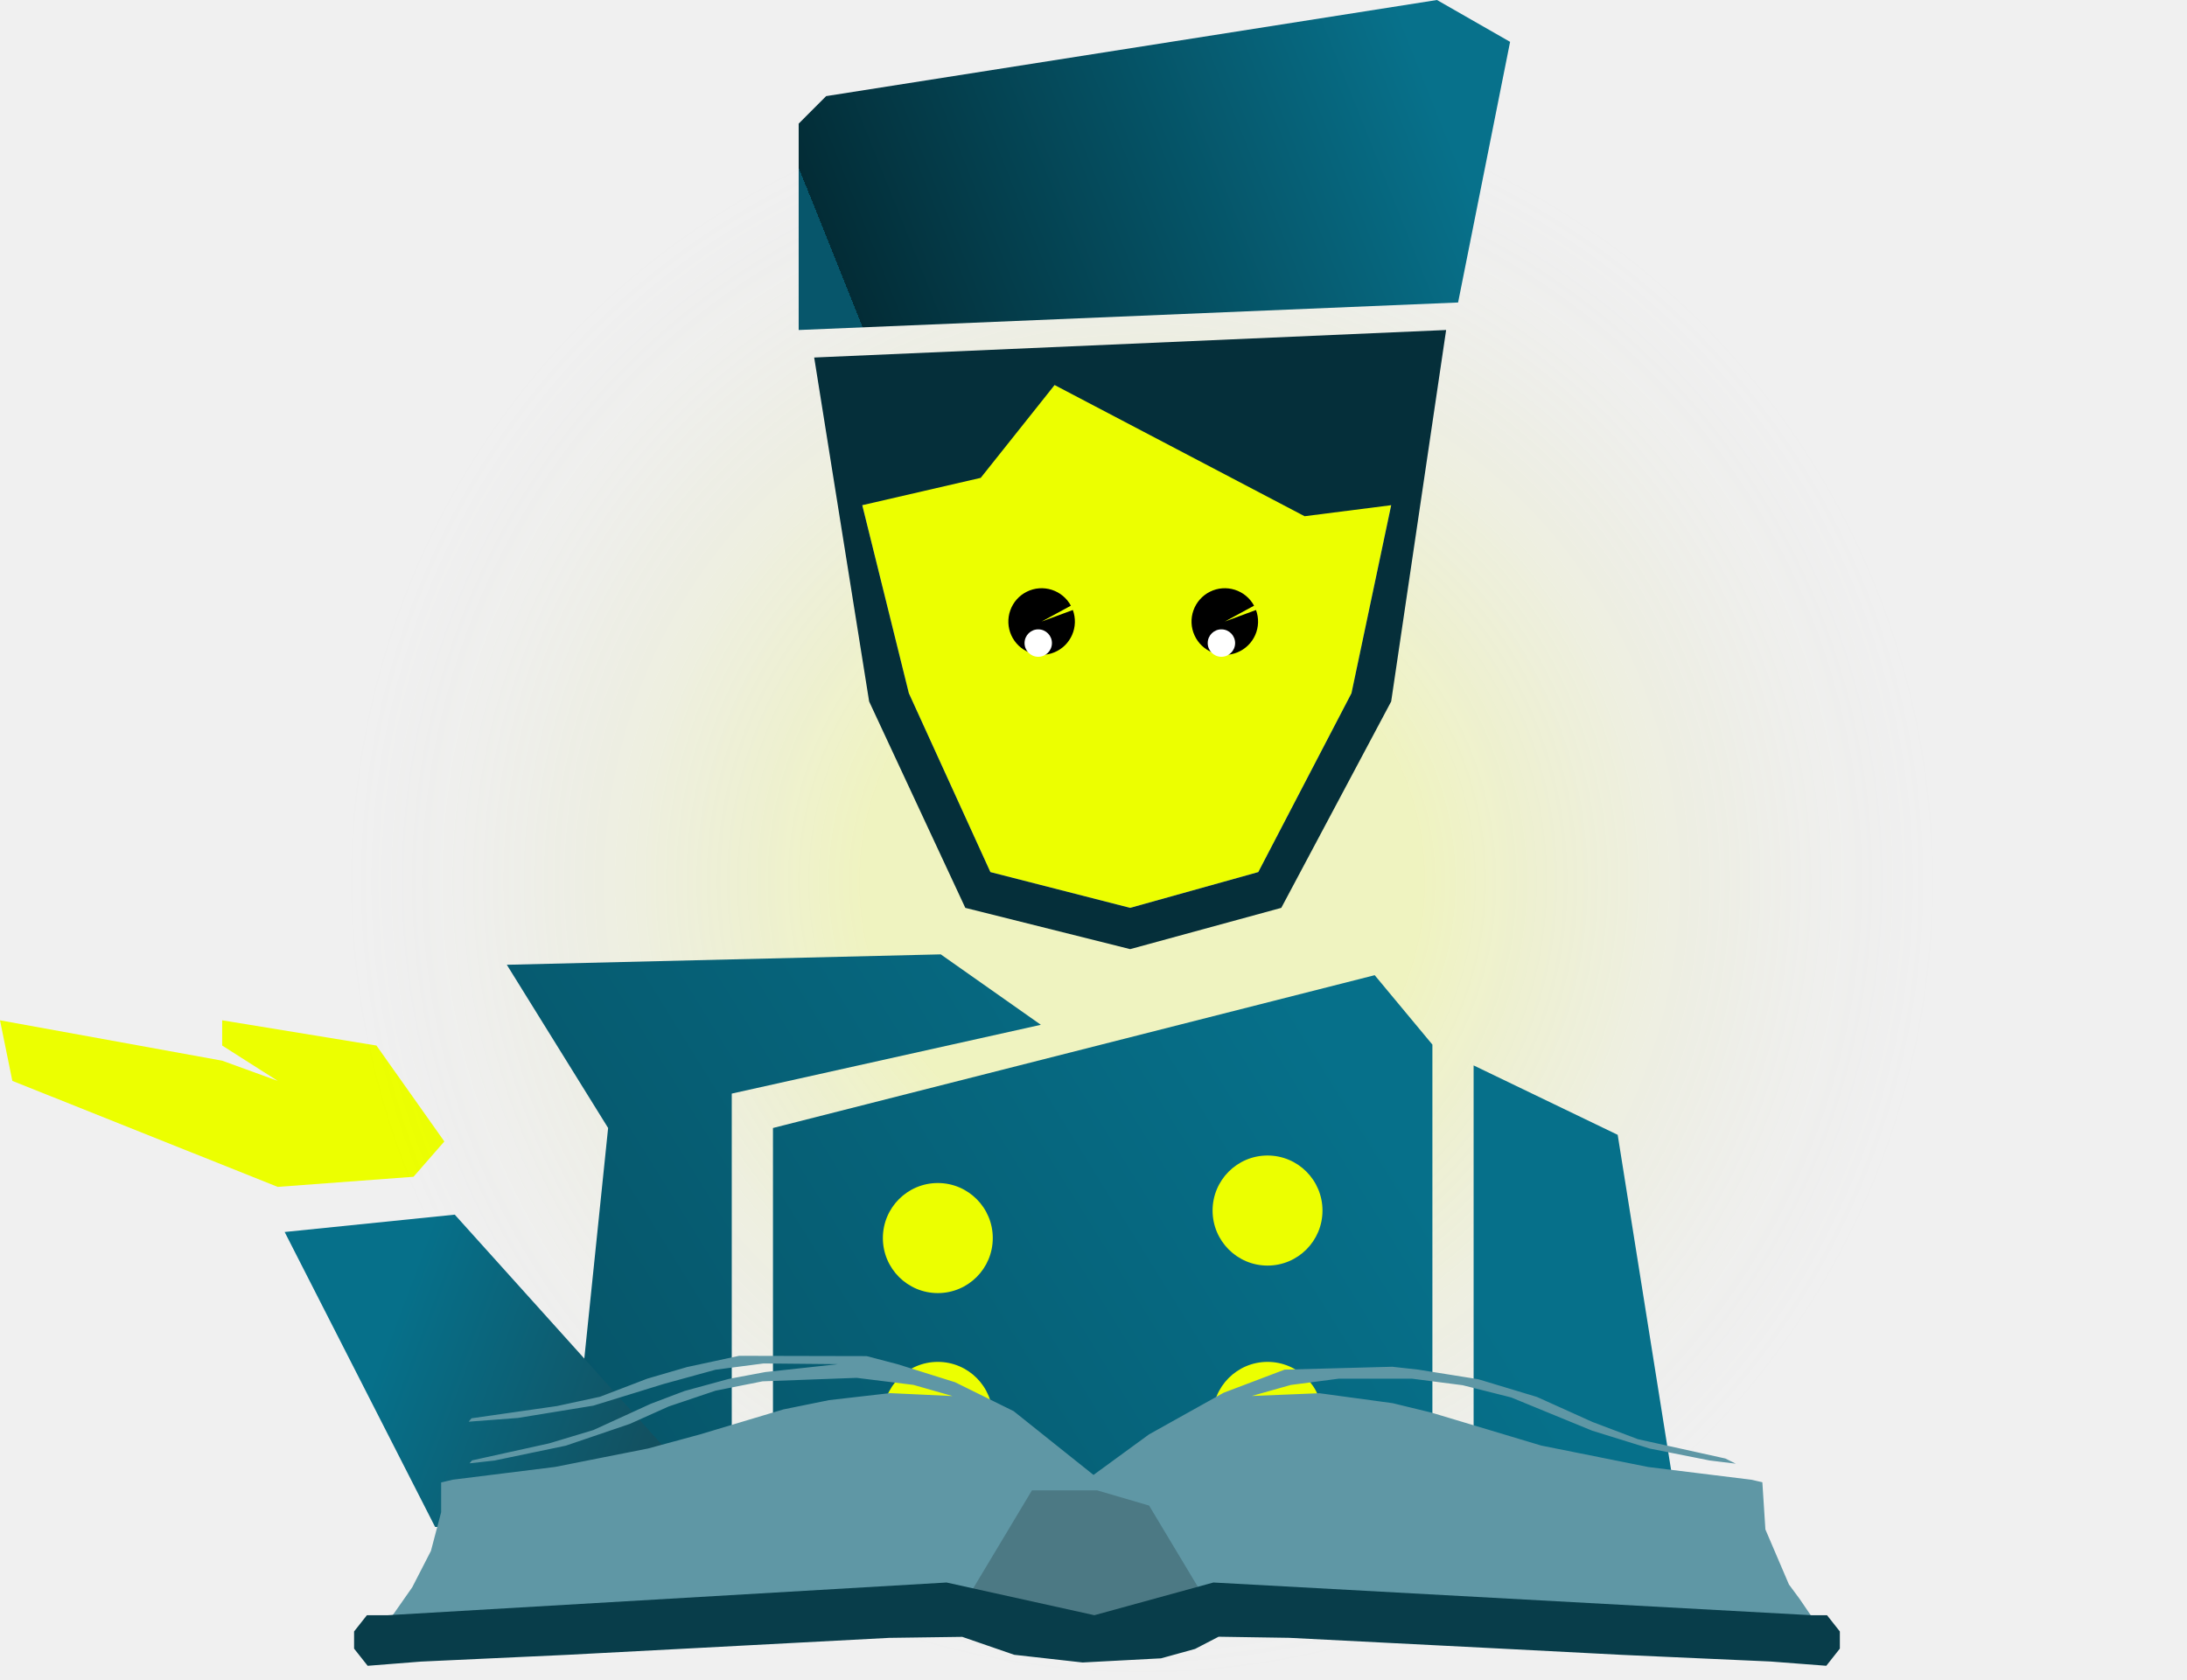
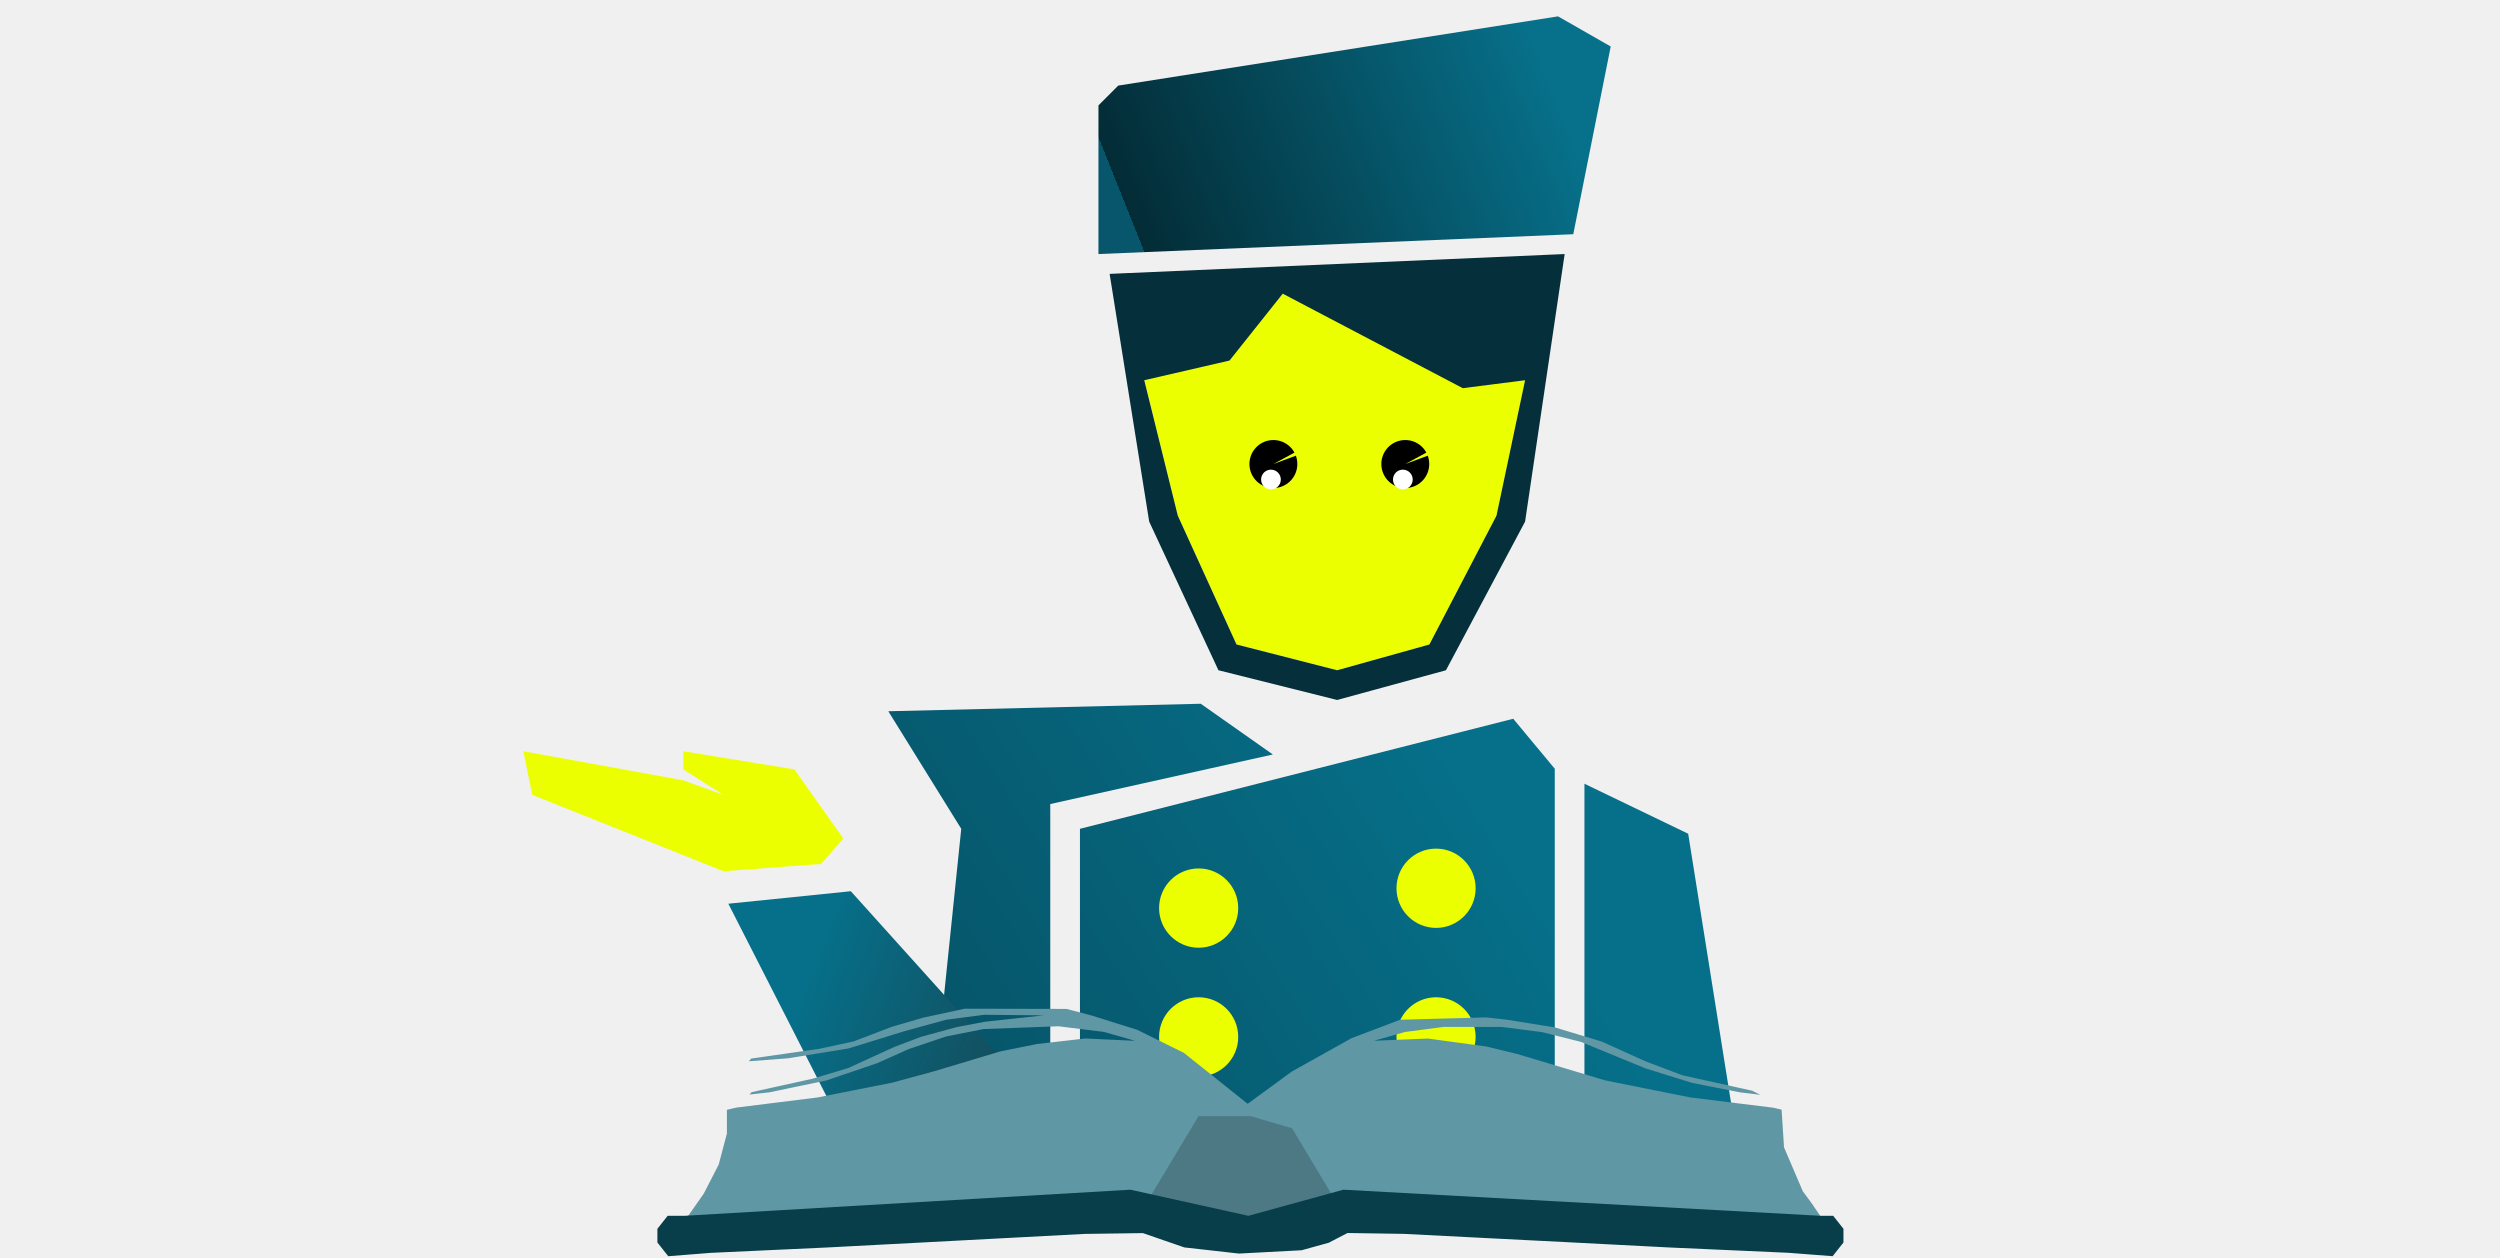
- <svg xmlns="http://www.w3.org/2000/svg" width="315" height="242" viewBox="0 0 315 242" fill="none">
-   <path d="M40 171L59.556 169.545L64 164.455L54.222 150.636L32 147V150.636L40 155.727L32 152.818L0 147L1.778 155.727L40 171Z" fill="#ECFF00" />
-   <path opacity="0.2" d="M164.5 242C227.737 242 279 190.513 279 127C279 63.487 227.737 12 164.5 12C101.263 12 50 63.487 50 127C50 190.513 101.263 242 164.5 242Z" fill="url(#paint0_radial_2059_4827)" />
-   <rect x="121.94" y="164.936" width="73.719" height="49.233" fill="#ECFF00" />
-   <path d="M124.195 72.786L141.014 68.359L151.897 55.475L187.514 72.324L200.376 72.786L194.655 99.877L181.234 125.646L162.78 130.799L142.649 125.646L130.906 99.877L124.195 72.786Z" fill="#ECFF00" />
-   <path d="M154.523 87.885C154.954 89.052 154.915 90.34 154.416 91.479C153.917 92.618 152.996 93.518 151.847 93.99C150.699 94.462 149.412 94.469 148.258 94.01C147.105 93.551 146.174 92.661 145.662 91.528C145.15 90.395 145.097 89.107 145.515 87.935C145.932 86.764 146.786 85.8 147.899 85.248C149.011 84.695 150.294 84.597 151.477 84.973C152.661 85.349 153.652 86.17 154.243 87.264L150.028 89.549L154.523 87.885Z" fill="black" />
-   <ellipse cx="1.973" cy="1.977" rx="1.973" ry="1.977" transform="matrix(0.999769 0.0215057 -0.0214296 0.99977 147.611 90.6313)" fill="white" />
-   <path d="M180.906 87.885C181.336 89.052 181.298 90.34 180.799 91.479C180.3 92.618 179.379 93.518 178.23 93.99C177.082 94.462 175.795 94.469 174.641 94.01C173.487 93.551 172.557 92.661 172.045 91.528C171.533 90.395 171.48 89.107 171.897 87.935C172.315 86.764 173.169 85.8 174.281 85.248C175.394 84.695 176.677 84.597 177.86 84.973C179.043 85.349 180.035 86.17 180.626 87.264L176.411 89.549L180.906 87.885Z" fill="black" />
-   <ellipse cx="1.973" cy="1.977" rx="1.973" ry="1.977" transform="matrix(0.999769 0.0215057 -0.0214296 0.99977 173.994 90.6313)" fill="white" />
-   <path d="M115.036 17.812L118.993 13.848L206.969 0L217.503 6.03L210.014 43.581L115.036 47.546V17.812Z" fill="url(#paint1_linear_2059_4827)" />
-   <path fill-rule="evenodd" clip-rule="evenodd" d="M208.291 47.546L117.27 51.51L125.185 101.066L139.036 130.8L162.781 136.746L184.547 130.8L200.376 101.066L208.291 47.546ZM141.254 68.847L124.195 72.786L130.906 99.877L142.649 125.646L162.78 130.8L181.234 125.646L194.655 99.877L200.376 72.786L187.906 74.375L151.897 55.475L141.254 68.847Z" fill="#052F3A" />
-   <path fill-rule="evenodd" clip-rule="evenodd" d="M105.397 220H81.653L87.589 162.515L73 139L135.5 137.5L149.919 147.648L105.397 157.559V220ZM111.334 162.515L198 140.5L206.312 150.5V220H111.334V162.515ZM142.993 178.373C142.993 182.752 139.45 186.302 135.078 186.302C130.707 186.302 127.163 182.752 127.163 178.373C127.163 173.994 130.707 170.444 135.078 170.444C139.45 170.444 142.993 173.994 142.993 178.373ZM182.567 182.338C186.939 182.338 190.482 178.788 190.482 174.409C190.482 170.03 186.939 166.48 182.567 166.48C178.196 166.48 174.652 170.03 174.652 174.409C174.652 178.788 178.196 182.338 182.567 182.338ZM142.993 204.142C142.993 208.521 139.45 212.071 135.078 212.071C130.707 212.071 127.163 208.521 127.163 204.142C127.163 199.763 130.707 196.213 135.078 196.213C139.45 196.213 142.993 199.763 142.993 204.142ZM182.567 212.071C186.939 212.071 190.482 208.521 190.482 204.142C190.482 199.763 186.939 196.213 182.567 196.213C178.196 196.213 174.652 199.763 174.652 204.142C174.652 208.521 178.196 212.071 182.567 212.071ZM233 163.5L212.249 153.5V220H242L233 163.5Z" fill="url(#paint2_linear_2059_4827)" />
-   <path d="M62.673 220H106L65.5 175L41 177.5L62.673 220Z" fill="url(#paint3_linear_2059_4827)" />
-   <path fill-rule="evenodd" clip-rule="evenodd" d="M157.5 212.5L165.5 206.658L176.242 200.661L185.031 197.328L200.535 196.914L204.283 197.331L208.593 198.02L212.904 198.708L217.142 199.988L221.38 201.268L225.388 203.075L229.396 204.882L232.66 206.117L235.925 207.353L242.218 208.744L248.511 210.135L249.261 210.507L250.011 210.88L248.137 210.65L246.262 210.42L241.952 209.564L237.642 208.708L233.484 207.417L229.326 206.126L223.492 203.731L217.658 201.335L214.156 200.453L210.655 199.572L207.015 199.103L203.376 198.634H198.099H192.821L189.369 199.086L185.917 199.538L183.106 200.332L180.295 201.125L185.167 200.927L190.04 200.728L195.312 201.445L200.585 202.162L203.371 202.84L206.157 203.517L214.079 205.895L222 208.272L229.699 209.815L237.398 211.358L244.829 212.276L252.26 213.193L253.048 213.373L253.837 213.553L254.056 216.954L254.276 220.355L255.971 224.319L257.665 228.282L259.208 230.368L261 233L262 233.5L263 234L262.874 239.162L258.878 238.88L254.883 238.596L244.201 238.154L233.519 237.712L224.523 237.281L215.527 236.851L200.722 236.153L185.917 235.455L180.857 235.382L175.797 235.309L174.11 236.119L172.424 236.929L169.987 237.552L167.551 238.176L161.929 238.451L156.306 238.726L151.407 238.216L146.507 237.706L142.786 236.516L139.065 235.326L133.817 235.394L128.57 235.462L114.327 236.158L100.084 236.855L91.276 237.283L82.468 237.712L71.973 238.16L61.478 238.609L57.672 238.888L53.866 239.166L52.893 238.027L51.92 236.886V235.748L53 234.5H54L55.5 234L56.742 232.454L58.057 230.574L59.372 228.693L60.72 226.072L62.067 223.45L62.803 220.659L63.539 217.867V215.726V213.585L64.383 213.384L65.226 213.184L72.579 212.268L79.931 211.351L86.634 210.023L93.337 208.694L97.085 207.676L100.834 206.658L106.831 204.86L112.828 203.062L116.125 202.392L119.422 201.722L123.809 201.218L128.195 200.715L132.693 200.925L137.191 201.136L134.38 200.332L131.568 199.529L127.478 199.021L123.387 198.514L116.608 198.764L109.829 199.014L106.445 199.689L103.06 200.364L99.698 201.496L96.336 202.628L93.525 203.888L90.713 205.148L86.1 206.718L81.487 208.288L76.355 209.358L71.223 210.427L69.424 210.628L67.625 210.829L67.806 210.618L67.987 210.406L73.54 209.179L79.094 207.952L82.28 206.993L85.466 206.035L89.589 204.147L93.712 202.259L96.148 201.334L98.585 200.41L101.771 199.54L104.956 198.67L107.58 198.176L110.204 197.682L115.451 197.112L120.699 196.542L115.343 196.49L109.987 196.438L106.521 196.891L103.054 197.344L99.32 198.37L95.586 199.396L90.526 200.957L85.466 202.518L80.031 203.405L74.596 204.292L71.047 204.561L67.498 204.83L67.706 204.585L67.915 204.341L74.067 203.459L80.219 202.577L83.318 201.908L86.418 201.238L89.827 199.933L93.236 198.627L96.097 197.792L98.959 196.957L102.708 196.149L106.456 195.34L115.639 195.361L124.822 195.381L129.32 196.56L137.566 199.147L145.999 203.312L157.5 212.5Z" fill="#5F97A5" />
-   <path d="M165.506 216.915L173.939 230.97L153.699 236.24L138.894 230.97L148.639 214.719H158.01L165.506 216.915Z" fill="black" fill-opacity="0.2" />
-   <path d="M262.032 232.711H260.914L174.766 228L157.623 232.711L136.336 228L55.847 232.711H54.349H52.849L51.925 233.882L51 235.053V236.288V237.524L51.978 238.762L52.956 240L56.782 239.698L60.607 239.395L71.157 238.907L81.706 238.42L90.56 237.955L99.414 237.49L113.731 236.733L128.048 235.977L133.322 235.903L138.597 235.83L142.337 237.122L146.077 238.414L151.003 238.968L155.928 239.522L161.579 239.223L167.231 238.924L169.68 238.247L172.129 237.57L173.824 236.69L175.519 235.811L180.606 235.891L185.692 235.97L200.574 236.728L215.456 237.486L224.498 237.953L233.54 238.42L244.278 238.901L255.016 239.381L259.032 239.689L263.048 239.996L264.024 238.76L265 237.524V236.288V235.053L264.075 233.882L263.15 232.711H262.032Z" fill="#083D4A" />
+ <svg xmlns="http://www.w3.org/2000/svg" width="1070" height="538" viewBox="0 0 1070 538" fill="none">
+   <path d="M309.587 372.883L351.429 369.771L360.939 358.878L340.018 329.312L292.47 321.531V329.312L309.587 340.205L292.47 333.98L224 321.531L227.804 340.205L309.587 372.883Z" fill="#ECFF00" />
+   <rect x="484.911" y="359.908" width="157.735" height="105.343" fill="#ECFF00" />
+   <path d="M489.737 162.738L525.724 153.266L549.01 125.697L625.219 161.748L652.738 162.738L640.497 220.703L611.781 275.84L572.296 286.867L529.222 275.84L504.095 220.703L489.737 162.738Z" fill="#ECFF00" />
+   <path d="M554.629 195.045C555.549 197.541 555.467 200.298 554.399 202.735C553.331 205.171 551.361 207.098 548.903 208.108C546.445 209.118 543.692 209.133 541.224 208.151C538.755 207.168 536.763 205.264 535.668 202.839C534.573 200.415 534.46 197.659 535.353 195.153C536.245 192.646 538.074 190.585 540.454 189.402C542.834 188.22 545.579 188.009 548.111 188.814C550.643 189.618 552.764 191.376 554.029 193.716L545.01 198.605L554.629 195.045Z" fill="black" />
+   <ellipse cx="4.222" cy="4.23" rx="4.222" ry="4.23" transform="matrix(0.999769 0.0215057 -0.0214296 0.99977 539.839 200.92)" fill="white" />
+   <path d="M611.079 195.045C612 197.541 611.918 200.298 610.85 202.735C609.781 205.171 607.811 207.098 605.354 208.108C602.896 209.118 600.143 209.133 597.674 208.151C595.206 207.168 593.214 205.264 592.119 202.839C591.024 200.415 590.911 197.659 591.803 195.153C592.696 192.646 594.525 190.585 596.905 189.402C599.284 188.22 602.029 188.009 604.561 188.814C607.094 189.618 609.215 191.376 610.479 193.716L601.461 198.605L611.079 195.045Z" fill="black" />
+   <ellipse cx="4.222" cy="4.23" rx="4.222" ry="4.23" transform="matrix(0.999769 0.0215057 -0.0214296 0.99977 596.289 200.92)" fill="white" />
+   <path d="M470.138 45.112L478.605 36.63L666.844 7L689.384 19.903L673.361 100.249L470.138 108.732V45.112Z" fill="url(#paint0_linear_2059_4827)" />
+   <path fill-rule="evenodd" clip-rule="evenodd" d="M669.674 108.732L474.919 117.215L491.854 223.248L521.491 286.868L572.297 299.592L618.868 286.868L652.739 223.248L669.674 108.732ZM526.236 154.31L489.737 162.738L504.095 220.703L529.222 275.84L572.296 286.867L611.781 275.84L640.497 220.703L652.738 162.738L626.058 166.138L549.01 125.697L526.236 154.31Z" fill="#052F3A" />
+   <path fill-rule="evenodd" clip-rule="evenodd" d="M449.516 477.727H398.71L411.411 354.728L380.196 304.414L513.925 301.205L544.776 322.918L449.516 344.125V477.727ZM462.218 354.729L647.654 307.624L665.441 329.02V477.727H462.218V354.729ZM529.958 388.66C529.958 398.03 522.376 405.625 513.023 405.625C503.67 405.625 496.088 398.03 496.088 388.66C496.088 379.29 503.67 371.695 513.023 371.695C522.376 371.695 529.958 379.29 529.958 388.66ZM614.634 397.142C623.987 397.142 631.569 389.547 631.569 380.177C631.569 370.807 623.987 363.212 614.634 363.212C605.281 363.212 597.699 370.807 597.699 380.177C597.699 389.547 605.281 397.142 614.634 397.142ZM529.958 443.796C529.958 453.166 522.376 460.761 513.023 460.761C503.67 460.761 496.088 453.166 496.088 443.796C496.088 434.426 503.67 426.831 513.023 426.831C522.376 426.831 529.958 434.426 529.958 443.796ZM614.634 460.761C623.987 460.761 631.569 453.166 631.569 443.796C631.569 434.426 623.987 426.831 614.634 426.831C605.281 426.831 597.699 434.426 597.699 443.796C597.699 453.166 605.281 460.761 614.634 460.761ZM722.543 356.836L678.141 335.439V477.727H741.8L722.543 356.836Z" fill="url(#paint1_linear_2059_4827)" />
+   <path d="M358.1 477.727H450.805L364.148 381.442L311.727 386.792L358.1 477.727Z" fill="url(#paint2_linear_2059_4827)" />
+   <path fill-rule="evenodd" clip-rule="evenodd" d="M533.996 472.427L552.973 458.569L578.454 444.344L599.303 436.437L636.08 435.455L644.971 436.443L655.196 438.077L665.421 439.711L675.475 442.747L685.528 445.782L695.036 450.068L704.542 454.356L712.286 457.285L720.03 460.216L734.959 463.516L749.887 466.815L751.665 467.699L753.443 468.584L748.998 468.039L744.552 467.494L734.327 465.463L724.103 463.431L714.24 460.369L704.377 457.307L690.538 451.625L676.698 445.942L668.392 443.85L660.086 441.759L651.452 440.647L642.819 439.536H630.301H617.783L609.594 440.608L601.405 441.68L594.736 443.563L588.068 445.444L599.626 444.973L611.185 444.501L623.691 446.203L636.198 447.903L642.807 449.511L649.417 451.118L668.208 456.758L686.999 462.398L705.262 466.058L723.525 469.717L741.151 471.895L758.778 474.071L760.649 474.497L762.52 474.923L763.041 482.992L763.562 491.06L767.581 500.462L771.6 509.863L775.261 514.812L779.512 521.055L781.884 522.241L784.256 523.428L783.956 535.673L774.479 535.003L765.002 534.33L739.662 533.281L714.322 532.232L692.984 531.211L671.645 530.19L636.525 528.534L601.405 526.879L589.402 526.706L577.399 526.533L573.398 528.453L569.397 530.374L563.617 531.853L557.838 533.332L544.501 533.986L531.165 534.639L519.542 533.428L507.919 532.219L499.092 529.396L490.265 526.574L477.818 526.734L465.37 526.895L431.584 528.547L397.797 530.199L376.903 531.215L356.009 532.232L331.114 533.296L306.218 534.361L297.19 535.022L288.161 535.683L285.854 532.979L283.546 530.274V527.575L286.108 524.614H288.48L292.038 523.428L294.985 519.761L298.104 515.3L301.224 510.839L304.421 504.621L307.617 498.402L309.362 491.781L311.109 485.159V480.08V474.999L313.109 474.524L315.11 474.05L332.551 471.876L349.992 469.701L365.893 466.55L381.793 463.398L390.684 460.983L399.576 458.569L413.801 454.304L428.027 450.039L435.849 448.449L443.67 446.859L454.076 445.665L464.481 444.47L475.15 444.97L485.82 445.469L479.151 443.564L472.483 441.657L462.779 440.454L453.074 439.249L436.995 439.843L420.914 440.437L412.886 442.037L404.857 443.638L396.882 446.324L388.906 449.01L382.238 451.998L375.569 454.987L364.626 458.712L353.684 462.436L341.509 464.973L329.335 467.509L325.069 467.987L320.801 468.464L321.23 467.962L321.659 467.459L334.833 464.548L348.007 461.637L355.564 459.364L363.122 457.092L372.902 452.612L382.682 448.133L388.462 445.94L394.241 443.748L401.798 441.684L409.356 439.621L415.58 438.448L421.803 437.276L434.251 435.925L446.699 434.573L433.994 434.449L421.289 434.326L413.066 435.401L404.844 436.475L395.986 438.909L387.128 441.342L375.125 445.044L363.122 448.747L350.23 450.852L337.337 452.956L328.918 453.594L320.499 454.232L320.994 453.652L321.488 453.073L336.081 450.98L350.674 448.888L358.027 447.3L365.38 445.712L373.466 442.616L381.552 439.519L388.341 437.539L395.13 435.557L404.021 433.64L412.912 431.722L434.696 431.77L456.479 431.818L467.148 434.616L486.709 440.752L506.714 450.632L533.996 472.427Z" fill="#5F97A5" />
+   <path d="M552.987 482.9L572.992 516.241L524.98 528.743L489.86 516.241L512.977 477.691H535.205L552.987 482.9Z" fill="black" fill-opacity="0.2" />
+   <path d="M781.96 520.37H779.308L574.953 509.194L534.288 520.37L483.793 509.194L292.862 520.37H289.307H285.751L283.558 523.148L281.364 525.924V528.855V531.787L283.684 534.724L286.003 537.66L295.079 536.943L304.154 536.224L329.178 535.068L354.202 533.913L375.205 532.809L396.208 531.705L430.169 529.911L464.131 528.117L476.643 527.942L489.155 527.768L498.028 530.833L506.9 533.898L518.584 535.212L530.266 536.526L543.672 535.817L557.078 535.108L562.887 533.501L568.697 531.896L572.718 529.809L576.74 527.724L588.805 527.912L600.871 528.1L636.173 529.897L671.475 531.695L692.924 532.804L714.374 533.913L739.845 535.052L765.316 536.191L774.842 536.921L784.369 537.65L786.684 534.718L789 531.787V528.855V525.924L786.806 523.148L784.613 520.37H781.96Z" fill="#083D4A" />
  <defs>
-     <radialGradient id="paint0_radial_2059_4827" cx="0" cy="0" r="1" gradientUnits="userSpaceOnUse" gradientTransform="translate(164.5 127) rotate(90) scale(115 114.5)">
-       <stop offset="0.349" stop-color="#ECFF00" />
-       <stop offset="1" stop-color="#C4C4C4" stop-opacity="0" />
-     </radialGradient>
-     <linearGradient id="paint1_linear_2059_4827" x1="205.265" y1="10.522" x2="122.793" y2="43.542" gradientUnits="userSpaceOnUse">
+     <linearGradient id="paint0_linear_2059_4827" x1="663.199" y1="29.514" x2="486.736" y2="100.165" gradientUnits="userSpaceOnUse">
      <stop stop-color="#07718B" />
      <stop offset="1" stop-color="#032C36" />
      <stop offset="1" stop-color="#07566B" />
    </linearGradient>
-     <linearGradient id="paint2_linear_2059_4827" x1="97.573" y1="219.989" x2="196.081" y2="158.807" gradientUnits="userSpaceOnUse">
+     <linearGradient id="paint1_linear_2059_4827" x1="432.773" y1="477.704" x2="643.548" y2="346.795" gradientUnits="userSpaceOnUse">
      <stop stop-color="#06566A" />
      <stop offset="1" stop-color="#06708A" />
    </linearGradient>
-     <linearGradient id="paint3_linear_2059_4827" x1="106" y1="220" x2="53" y2="200" gradientUnits="userSpaceOnUse">
+     <linearGradient id="paint2_linear_2059_4827" x1="450.805" y1="477.727" x2="337.403" y2="434.934" gradientUnits="userSpaceOnUse">
      <stop stop-color="#174450" />
      <stop offset="1" stop-color="#06708A" />
    </linearGradient>
  </defs>
</svg>
